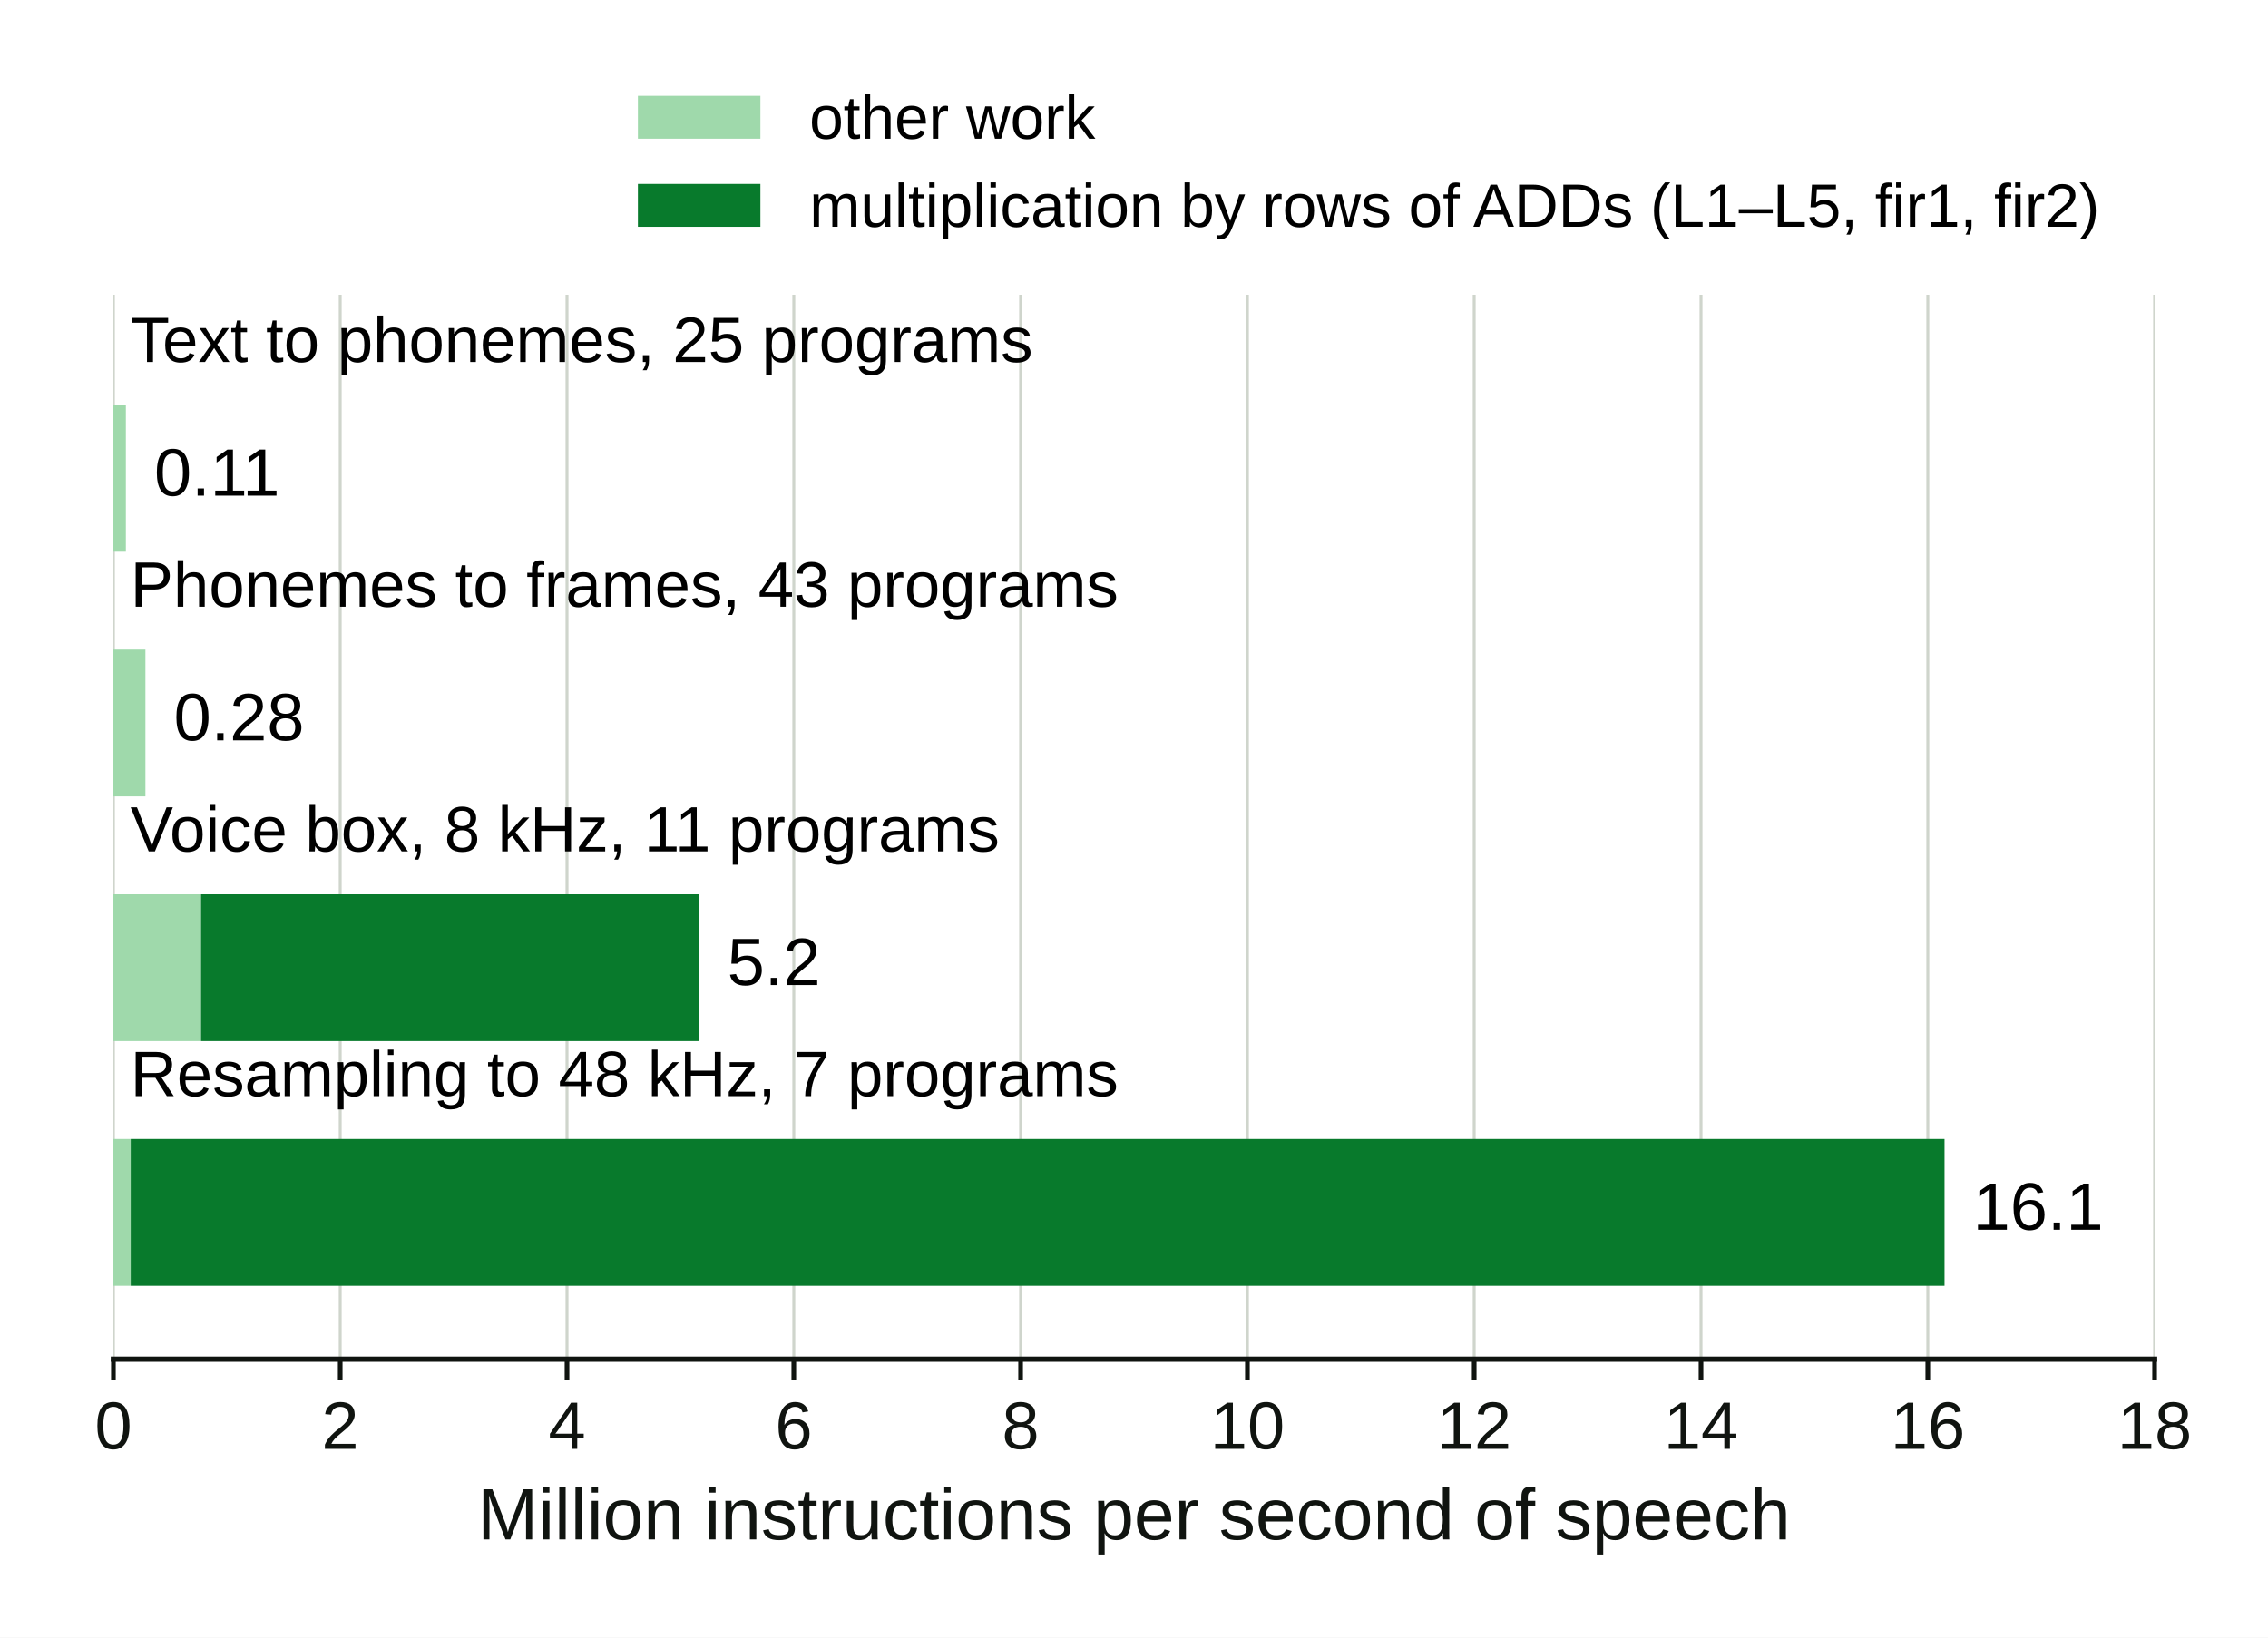
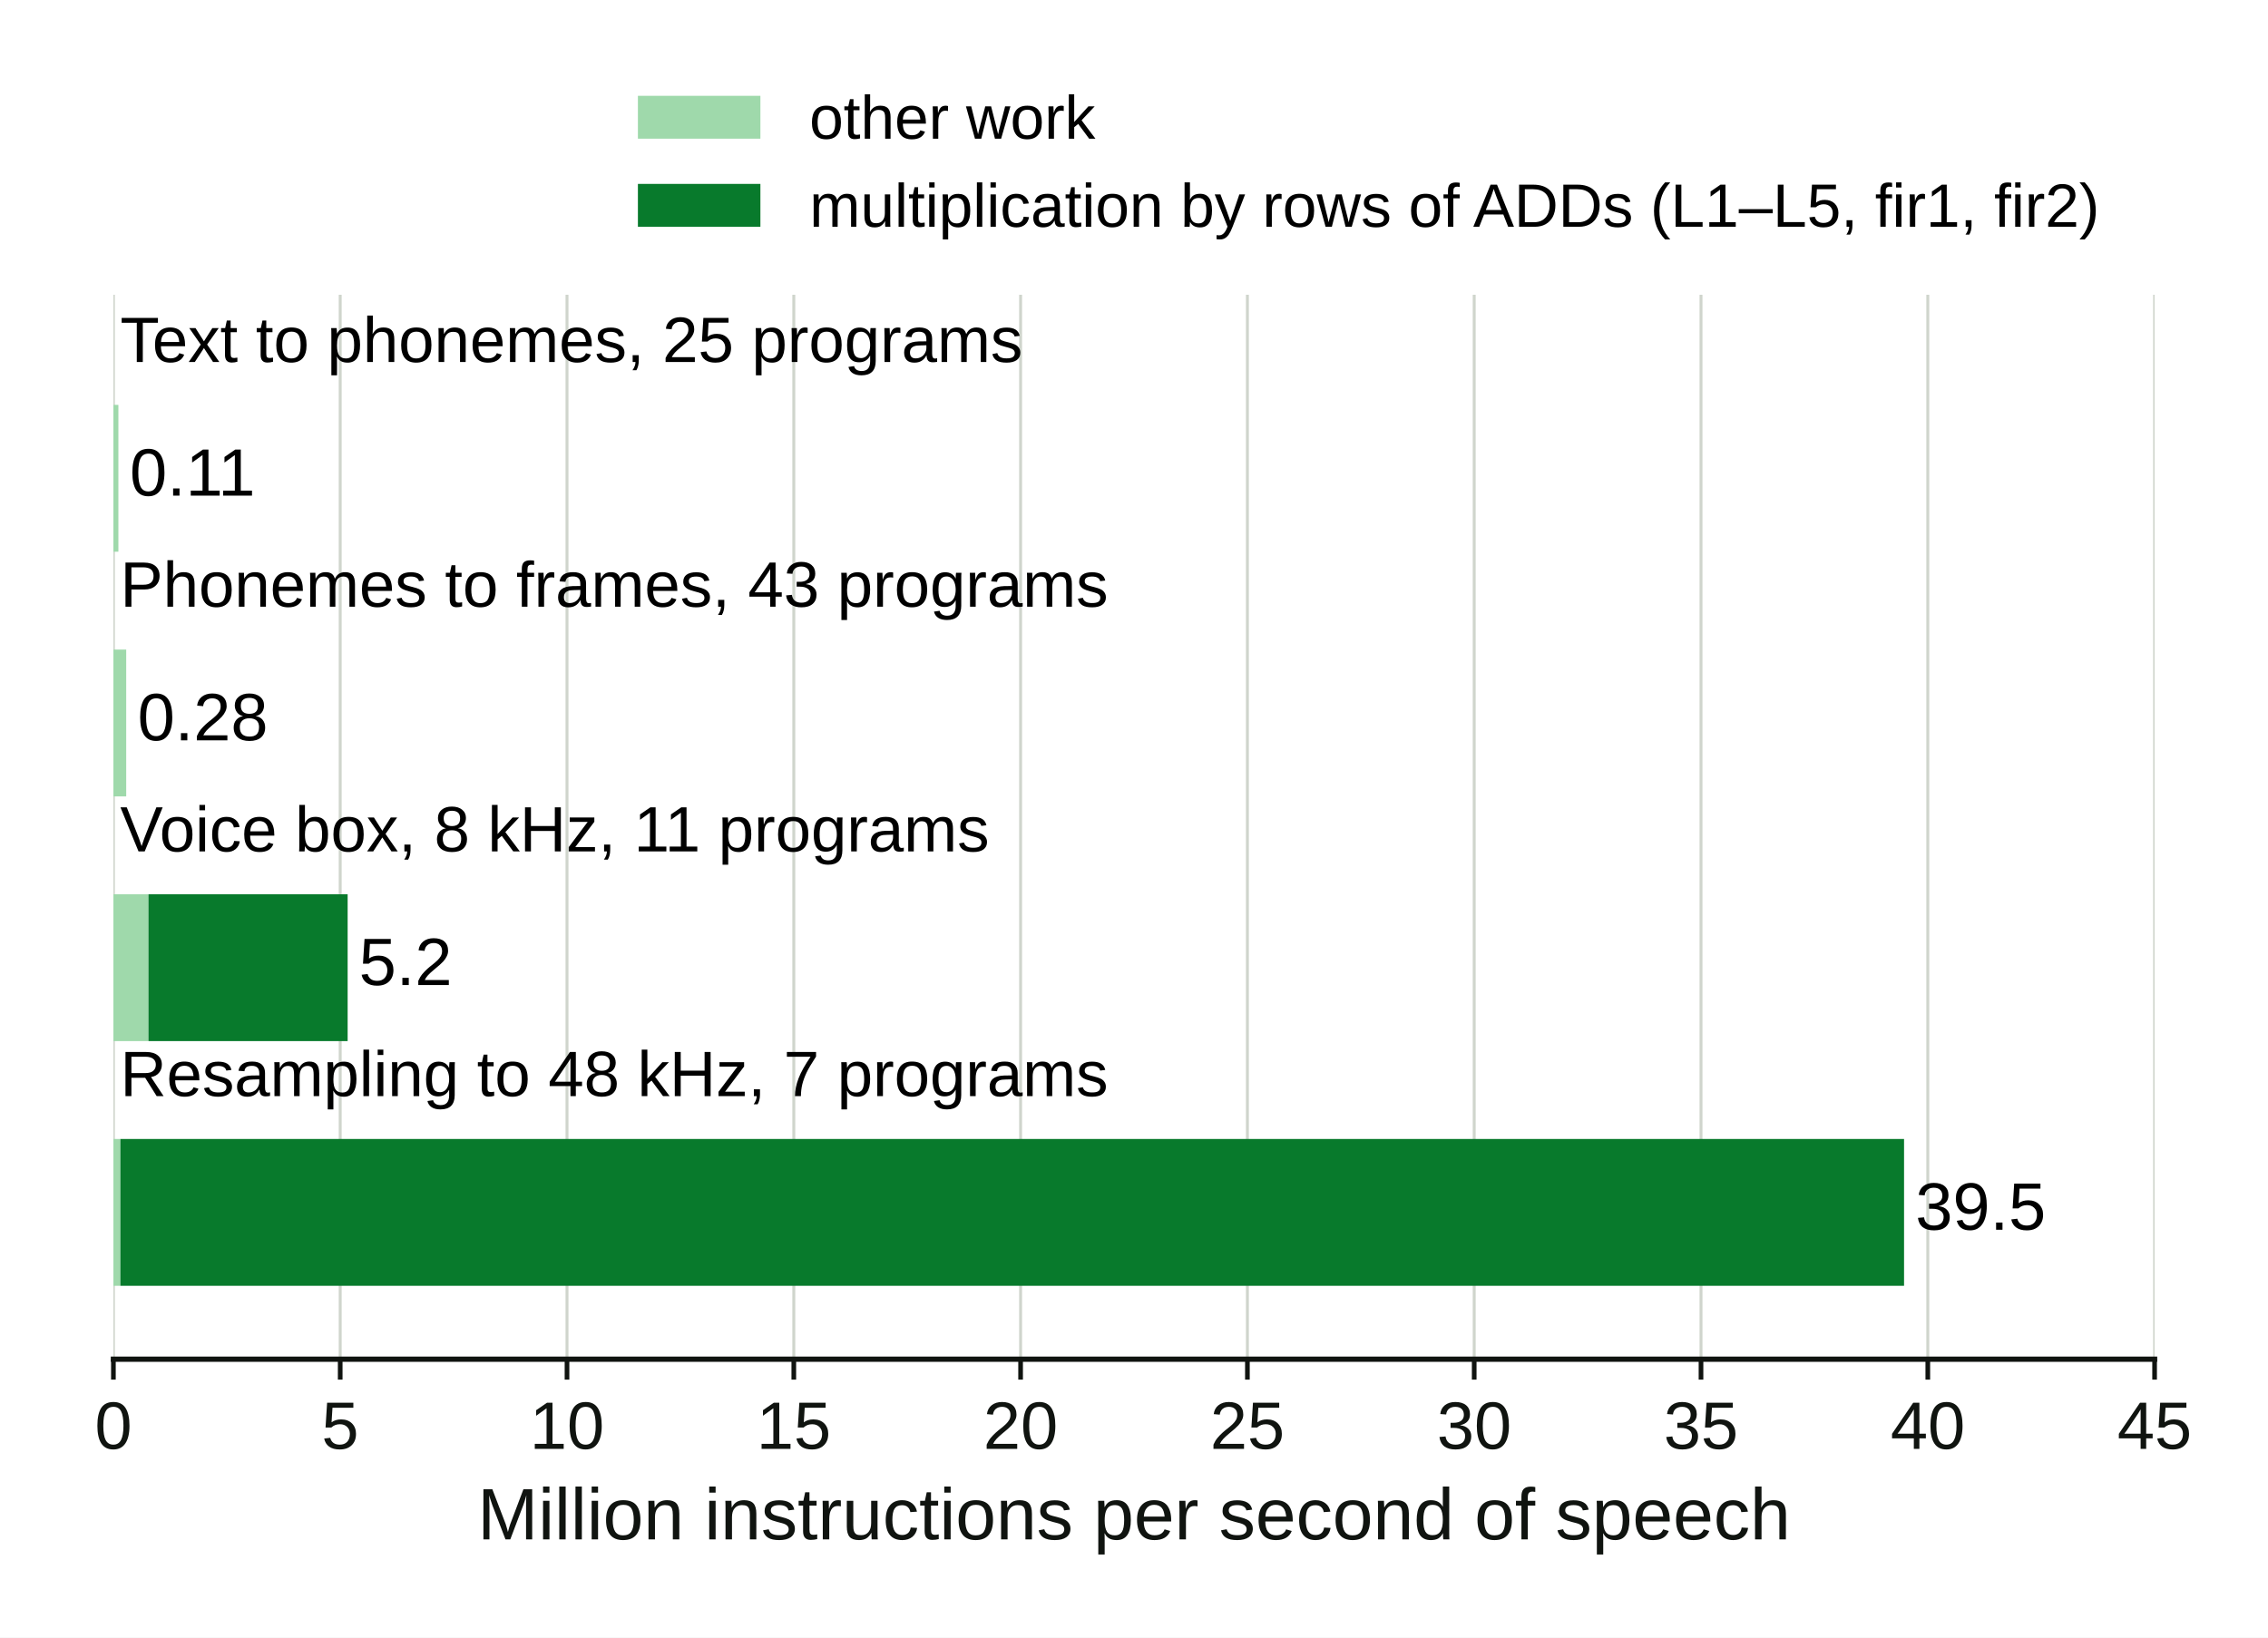
<svg xmlns="http://www.w3.org/2000/svg" xmlns:xlink="http://www.w3.org/1999/xlink" width="388.8pt" height="280.8pt" viewBox="0 0 388.8 280.8" version="1.1">
  <defs>
    <style type="text/css">*{stroke-linejoin: round; stroke-linecap: butt}</style>
  </defs>
  <g id="figure_1">
    <g id="patch_1">
      <path d="M 0 280.8  L 388.8 280.8  L 388.8 0  L 0 0  z " style="fill: #ffffff" />
    </g>
    <g id="axes_1">
      <g id="patch_2">
        <path d="M 19.44 233.064  L 369.36 233.064  L 369.36 50.544  L 19.44 50.544  z " style="fill: #ffffff" />
      </g>
      <g id="matplotlib.axis_1">
        <g id="xtick_1">
          <g id="line2d_1">
            <path d="M 19.44 233.064  L 19.44 50.544  " clip-path="url(#p978b8a4b38)" style="fill: none; stroke: #cfd5cc; stroke-width: 0.5; stroke-linecap: square" />
          </g>
          <g id="line2d_2">
            <defs>
              <path id="m2fa22db0a1" d="M 0 0  L 0 3.5  " style="stroke: #101410; stroke-width: 0.8" />
            </defs>
            <g>
              <use xlink:href="#m2fa22db0a1" x="19.44" y="233.064" style="fill: #101410; stroke: #101410; stroke-width: 0.8" />
            </g>
          </g>
          <g id="text_1">
            <text style="font-size: 11.5px; font-family:Arial, 'Helvetica Neue', Helvetica, sans-serif, 'Helvetica', 'DejaVu Sans', sans-serif; text-anchor: middle; fill: #101410" x="19.44" y="248.436" transform="rotate(-0 19.44 248.4363)">0</text>
          </g>
        </g>
        <g id="xtick_2">
          <g id="line2d_3">
            <path d="M 58.32 233.064  L 58.32 50.544  " clip-path="url(#p978b8a4b38)" style="fill: none; stroke: #cfd5cc; stroke-width: 0.5; stroke-linecap: square" />
          </g>
          <g id="line2d_4">
            <g>
              <use xlink:href="#m2fa22db0a1" x="58.32" y="233.064" style="fill: #101410; stroke: #101410; stroke-width: 0.8" />
            </g>
          </g>
          <g id="text_2">
-             <text style="font-size: 11.5px; font-family:Arial, 'Helvetica Neue', Helvetica, sans-serif, 'Helvetica', 'DejaVu Sans', sans-serif; text-anchor: middle; fill: #101410" x="58.32" y="248.436" transform="rotate(-0 58.32 248.4363)">2</text>
+             <text style="font-size: 11.5px; font-family:Arial, 'Helvetica Neue', Helvetica, sans-serif, 'Helvetica', 'DejaVu Sans', sans-serif; text-anchor: middle; fill: #101410" x="58.32" y="248.436" transform="rotate(-0 58.32 248.4363)">5</text>
          </g>
        </g>
        <g id="xtick_3">
          <g id="line2d_5">
            <path d="M 97.2 233.064  L 97.2 50.544  " clip-path="url(#p978b8a4b38)" style="fill: none; stroke: #cfd5cc; stroke-width: 0.5; stroke-linecap: square" />
          </g>
          <g id="line2d_6">
            <g>
              <use xlink:href="#m2fa22db0a1" x="97.2" y="233.064" style="fill: #101410; stroke: #101410; stroke-width: 0.8" />
            </g>
          </g>
          <g id="text_3">
-             <text style="font-size: 11.5px; font-family:Arial, 'Helvetica Neue', Helvetica, sans-serif, 'Helvetica', 'DejaVu Sans', sans-serif; text-anchor: middle; fill: #101410" x="97.2" y="248.436" transform="rotate(-0 97.2 248.4363)">4</text>
+             <text style="font-size: 11.5px; font-family:Arial, 'Helvetica Neue', Helvetica, sans-serif, 'Helvetica', 'DejaVu Sans', sans-serif; text-anchor: middle; fill: #101410" x="97.2" y="248.436" transform="rotate(-0 97.2 248.4363)">10</text>
          </g>
        </g>
        <g id="xtick_4">
          <g id="line2d_7">
            <path d="M 136.08 233.064  L 136.08 50.544  " clip-path="url(#p978b8a4b38)" style="fill: none; stroke: #cfd5cc; stroke-width: 0.5; stroke-linecap: square" />
          </g>
          <g id="line2d_8">
            <g>
              <use xlink:href="#m2fa22db0a1" x="136.08" y="233.064" style="fill: #101410; stroke: #101410; stroke-width: 0.8" />
            </g>
          </g>
          <g id="text_4">
-             <text style="font-size: 11.5px; font-family:Arial, 'Helvetica Neue', Helvetica, sans-serif, 'Helvetica', 'DejaVu Sans', sans-serif; text-anchor: middle; fill: #101410" x="136.08" y="248.436" transform="rotate(-0 136.08 248.4363)">6</text>
+             <text style="font-size: 11.5px; font-family:Arial, 'Helvetica Neue', Helvetica, sans-serif, 'Helvetica', 'DejaVu Sans', sans-serif; text-anchor: middle; fill: #101410" x="136.08" y="248.436" transform="rotate(-0 136.08 248.4363)">15</text>
          </g>
        </g>
        <g id="xtick_5">
          <g id="line2d_9">
            <path d="M 174.96 233.064  L 174.96 50.544  " clip-path="url(#p978b8a4b38)" style="fill: none; stroke: #cfd5cc; stroke-width: 0.5; stroke-linecap: square" />
          </g>
          <g id="line2d_10">
            <g>
              <use xlink:href="#m2fa22db0a1" x="174.96" y="233.064" style="fill: #101410; stroke: #101410; stroke-width: 0.8" />
            </g>
          </g>
          <g id="text_5">
-             <text style="font-size: 11.5px; font-family:Arial, 'Helvetica Neue', Helvetica, sans-serif, 'Helvetica', 'DejaVu Sans', sans-serif; text-anchor: middle; fill: #101410" x="174.96" y="248.436" transform="rotate(-0 174.96 248.4363)">8</text>
+             <text style="font-size: 11.5px; font-family:Arial, 'Helvetica Neue', Helvetica, sans-serif, 'Helvetica', 'DejaVu Sans', sans-serif; text-anchor: middle; fill: #101410" x="174.96" y="248.436" transform="rotate(-0 174.96 248.4363)">20</text>
          </g>
        </g>
        <g id="xtick_6">
          <g id="line2d_11">
            <path d="M 213.84 233.064  L 213.84 50.544  " clip-path="url(#p978b8a4b38)" style="fill: none; stroke: #cfd5cc; stroke-width: 0.5; stroke-linecap: square" />
          </g>
          <g id="line2d_12">
            <g>
              <use xlink:href="#m2fa22db0a1" x="213.84" y="233.064" style="fill: #101410; stroke: #101410; stroke-width: 0.8" />
            </g>
          </g>
          <g id="text_6">
-             <text style="font-size: 11.5px; font-family:Arial, 'Helvetica Neue', Helvetica, sans-serif, 'Helvetica', 'DejaVu Sans', sans-serif; text-anchor: middle; fill: #101410" x="213.84" y="248.436" transform="rotate(-0 213.84 248.4363)">10</text>
+             <text style="font-size: 11.5px; font-family:Arial, 'Helvetica Neue', Helvetica, sans-serif, 'Helvetica', 'DejaVu Sans', sans-serif; text-anchor: middle; fill: #101410" x="213.84" y="248.436" transform="rotate(-0 213.84 248.4363)">25</text>
          </g>
        </g>
        <g id="xtick_7">
          <g id="line2d_13">
            <path d="M 252.72 233.064  L 252.72 50.544  " clip-path="url(#p978b8a4b38)" style="fill: none; stroke: #cfd5cc; stroke-width: 0.5; stroke-linecap: square" />
          </g>
          <g id="line2d_14">
            <g>
              <use xlink:href="#m2fa22db0a1" x="252.72" y="233.064" style="fill: #101410; stroke: #101410; stroke-width: 0.8" />
            </g>
          </g>
          <g id="text_7">
-             <text style="font-size: 11.5px; font-family:Arial, 'Helvetica Neue', Helvetica, sans-serif, 'Helvetica', 'DejaVu Sans', sans-serif; text-anchor: middle; fill: #101410" x="252.72" y="248.436" transform="rotate(-0 252.72 248.4363)">12</text>
+             <text style="font-size: 11.5px; font-family:Arial, 'Helvetica Neue', Helvetica, sans-serif, 'Helvetica', 'DejaVu Sans', sans-serif; text-anchor: middle; fill: #101410" x="252.72" y="248.436" transform="rotate(-0 252.72 248.4363)">30</text>
          </g>
        </g>
        <g id="xtick_8">
          <g id="line2d_15">
            <path d="M 291.6 233.064  L 291.6 50.544  " clip-path="url(#p978b8a4b38)" style="fill: none; stroke: #cfd5cc; stroke-width: 0.5; stroke-linecap: square" />
          </g>
          <g id="line2d_16">
            <g>
              <use xlink:href="#m2fa22db0a1" x="291.6" y="233.064" style="fill: #101410; stroke: #101410; stroke-width: 0.8" />
            </g>
          </g>
          <g id="text_8">
-             <text style="font-size: 11.5px; font-family:Arial, 'Helvetica Neue', Helvetica, sans-serif, 'Helvetica', 'DejaVu Sans', sans-serif; text-anchor: middle; fill: #101410" x="291.6" y="248.436" transform="rotate(-0 291.6 248.4363)">14</text>
+             <text style="font-size: 11.5px; font-family:Arial, 'Helvetica Neue', Helvetica, sans-serif, 'Helvetica', 'DejaVu Sans', sans-serif; text-anchor: middle; fill: #101410" x="291.6" y="248.436" transform="rotate(-0 291.6 248.4363)">35</text>
          </g>
        </g>
        <g id="xtick_9">
          <g id="line2d_17">
            <path d="M 330.48 233.064  L 330.48 50.544  " clip-path="url(#p978b8a4b38)" style="fill: none; stroke: #cfd5cc; stroke-width: 0.5; stroke-linecap: square" />
          </g>
          <g id="line2d_18">
            <g>
              <use xlink:href="#m2fa22db0a1" x="330.48" y="233.064" style="fill: #101410; stroke: #101410; stroke-width: 0.8" />
            </g>
          </g>
          <g id="text_9">
-             <text style="font-size: 11.5px; font-family:Arial, 'Helvetica Neue', Helvetica, sans-serif, 'Helvetica', 'DejaVu Sans', sans-serif; text-anchor: middle; fill: #101410" x="330.48" y="248.436" transform="rotate(-0 330.48 248.4363)">16</text>
+             <text style="font-size: 11.5px; font-family:Arial, 'Helvetica Neue', Helvetica, sans-serif, 'Helvetica', 'DejaVu Sans', sans-serif; text-anchor: middle; fill: #101410" x="330.48" y="248.436" transform="rotate(-0 330.48 248.4363)">40</text>
          </g>
        </g>
        <g id="xtick_10">
          <g id="line2d_19">
            <path d="M 369.36 233.064  L 369.36 50.544  " clip-path="url(#p978b8a4b38)" style="fill: none; stroke: #cfd5cc; stroke-width: 0.5; stroke-linecap: square" />
          </g>
          <g id="line2d_20">
            <g>
              <use xlink:href="#m2fa22db0a1" x="369.36" y="233.064" style="fill: #101410; stroke: #101410; stroke-width: 0.8" />
            </g>
          </g>
          <g id="text_10">
-             <text style="font-size: 11.5px; font-family:Arial, 'Helvetica Neue', Helvetica, sans-serif, 'Helvetica', 'DejaVu Sans', sans-serif; text-anchor: middle; fill: #101410" x="369.36" y="248.436" transform="rotate(-0 369.36 248.4363)">18</text>
+             <text style="font-size: 11.5px; font-family:Arial, 'Helvetica Neue', Helvetica, sans-serif, 'Helvetica', 'DejaVu Sans', sans-serif; text-anchor: middle; fill: #101410" x="369.36" y="248.436" transform="rotate(-0 369.36 248.4363)">45</text>
          </g>
        </g>
        <g id="text_11">
          <text style="font-size: 12.5px; font-family:Arial, 'Helvetica Neue', Helvetica, sans-serif, 'Helvetica', 'DejaVu Sans', sans-serif; text-anchor: middle; fill: #101410" x="194.4" y="263.957" transform="rotate(-0 194.4 263.9568)">Million instructions per second of speech</text>
        </g>
      </g>
      <g id="matplotlib.axis_2" />
      <g id="patch_3">
-         <path d="M 19.44 69.425  L 21.578 69.425  L 21.578 94.601  L 19.44 94.601  z " clip-path="url(#p978b8a4b38)" style="fill: #9fd9ab" />
+         <path d="M 19.44 69.425  L 20.295 69.425  L 20.295 94.601  L 19.44 94.601  z " clip-path="url(#p978b8a4b38)" style="fill: #9fd9ab" />
      </g>
      <g id="patch_4">
-         <path d="M 19.44 111.384  L 24.93 111.384  L 24.93 136.559  L 19.44 136.559  z " clip-path="url(#p978b8a4b38)" style="fill: #9fd9ab" />
+         <path d="M 19.44 111.384  L 21.636 111.384  L 21.636 136.559  L 19.44 136.559  z " clip-path="url(#p978b8a4b38)" style="fill: #9fd9ab" />
      </g>
      <g id="patch_5">
-         <path d="M 19.44 153.343  L 34.462 153.343  L 34.462 178.518  L 19.44 178.518  z " clip-path="url(#p978b8a4b38)" style="fill: #9fd9ab" />
+         <path d="M 19.44 153.343  L 25.449 153.343  L 25.449 178.518  L 19.44 178.518  z " clip-path="url(#p978b8a4b38)" style="fill: #9fd9ab" />
      </g>
      <g id="patch_6">
-         <path d="M 19.44 195.301  L 22.409 195.301  L 22.409 220.476  L 19.44 220.476  z " clip-path="url(#p978b8a4b38)" style="fill: #9fd9ab" />
+         <path d="M 19.44 195.301  L 20.636 195.301  L 20.636 220.476  L 19.44 220.476  z " clip-path="url(#p978b8a4b38)" style="fill: #9fd9ab" />
      </g>
      <g id="patch_7">
-         <path d="M 21.578 69.425  L 21.578 69.425  L 21.578 94.601  L 21.578 94.601  z " clip-path="url(#p978b8a4b38)" style="fill: #087a2c" />
+         <path d="M 20.295 69.425  L 20.295 69.425  L 20.295 94.601  L 20.295 94.601  z " clip-path="url(#p978b8a4b38)" style="fill: #087a2c" />
      </g>
      <g id="patch_8">
-         <path d="M 24.93 111.384  L 24.93 111.384  L 24.93 136.559  L 24.93 136.559  z " clip-path="url(#p978b8a4b38)" style="fill: #087a2c" />
+         <path d="M 21.636 111.384  L 21.636 111.384  L 21.636 136.559  L 21.636 136.559  z " clip-path="url(#p978b8a4b38)" style="fill: #087a2c" />
      </g>
      <g id="patch_9">
-         <path d="M 34.462 153.343  L 119.829 153.343  L 119.829 178.518  L 34.462 178.518  z " clip-path="url(#p978b8a4b38)" style="fill: #087a2c" />
+         <path d="M 25.449 153.343  L 59.596 153.343  L 59.596 178.518  L 25.449 178.518  z " clip-path="url(#p978b8a4b38)" style="fill: #087a2c" />
      </g>
      <g id="patch_10">
-         <path d="M 22.409 195.301  L 333.347 195.301  L 333.347 220.476  L 22.409 220.476  z " clip-path="url(#p978b8a4b38)" style="fill: #087a2c" />
+         <path d="M 20.636 195.301  L 326.409 195.301  L 326.409 220.476  L 20.636 220.476  z " clip-path="url(#p978b8a4b38)" style="fill: #087a2c" />
      </g>
      <g id="patch_11">
        <path d="M 19.44 233.064  L 369.36 233.064  " style="fill: none; stroke: #101410; stroke-width: 0.9; stroke-linejoin: miter; stroke-linecap: square" />
      </g>
      <g id="text_12">
-         <text style="font-size: 11.5px; font-family:Arial, 'Helvetica Neue', Helvetica, sans-serif, 'Helvetica', 'DejaVu Sans', sans-serif; text-anchor: start" x="26.438" y="84.989" transform="rotate(-0 26.43776 84.98904)">0.11</text>
+         <text style="font-size: 11.5px; font-family:Arial, 'Helvetica Neue', Helvetica, sans-serif, 'Helvetica', 'DejaVu Sans', sans-serif; text-anchor: start" x="22.239" y="84.989" transform="rotate(-0 22.2391 84.98904)">0.11</text>
      </g>
      <g id="text_13">
-         <text style="font-size: 11px; font-family:Arial, 'Helvetica Neue', Helvetica, sans-serif, 'Helvetica', 'DejaVu Sans', sans-serif; text-anchor: start" x="22.356" y="62.075" transform="rotate(-0 22.356 62.07519)">Text to phonemes, 25 programs</text>
+         <text style="font-size: 11px; font-family:Arial, 'Helvetica Neue', Helvetica, sans-serif, 'Helvetica', 'DejaVu Sans', sans-serif; text-anchor: start" x="20.606" y="62.075" transform="rotate(-0 20.6064 62.07519)">Text to phonemes, 25 programs</text>
      </g>
      <g id="text_14">
-         <text style="font-size: 11.5px; font-family:Arial, 'Helvetica Neue', Helvetica, sans-serif, 'Helvetica', 'DejaVu Sans', sans-serif; text-anchor: start" x="29.79" y="126.948" transform="rotate(-0 29.78991 126.9477)">0.28</text>
+         <text style="font-size: 11.5px; font-family:Arial, 'Helvetica Neue', Helvetica, sans-serif, 'Helvetica', 'DejaVu Sans', sans-serif; text-anchor: start" x="23.58" y="126.948" transform="rotate(-0 23.57996 126.9477)">0.28</text>
      </g>
      <g id="text_15">
-         <text style="font-size: 11px; font-family:Arial, 'Helvetica Neue', Helvetica, sans-serif, 'Helvetica', 'DejaVu Sans', sans-serif; text-anchor: start" x="22.356" y="104.034" transform="rotate(-0 22.356 104.0338)">Phonemes to frames, 43 programs</text>
+         <text style="font-size: 11px; font-family:Arial, 'Helvetica Neue', Helvetica, sans-serif, 'Helvetica', 'DejaVu Sans', sans-serif; text-anchor: start" x="20.606" y="104.034" transform="rotate(-0 20.6064 104.0338)">Phonemes to frames, 43 programs</text>
      </g>
      <g id="text_16">
-         <text style="font-size: 11.5px; font-family:Arial, 'Helvetica Neue', Helvetica, sans-serif, 'Helvetica', 'DejaVu Sans', sans-serif; text-anchor: start" x="124.689" y="168.906" transform="rotate(-0 124.6894 168.9063)">5.2</text>
+         <text style="font-size: 11.5px; font-family:Arial, 'Helvetica Neue', Helvetica, sans-serif, 'Helvetica', 'DejaVu Sans', sans-serif; text-anchor: start" x="61.54" y="168.906" transform="rotate(-0 61.53978 168.9063)">5.2</text>
      </g>
      <g id="text_17">
-         <text style="font-size: 11px; font-family:Arial, 'Helvetica Neue', Helvetica, sans-serif, 'Helvetica', 'DejaVu Sans', sans-serif; text-anchor: start" x="22.356" y="145.992" transform="rotate(-0 22.356 145.9924)">Voice box, 8 kHz, 11 programs</text>
+         <text style="font-size: 11px; font-family:Arial, 'Helvetica Neue', Helvetica, sans-serif, 'Helvetica', 'DejaVu Sans', sans-serif; text-anchor: start" x="20.606" y="145.992" transform="rotate(-0 20.6064 145.9924)">Voice box, 8 kHz, 11 programs</text>
      </g>
      <g id="text_18">
-         <text style="font-size: 11.5px; font-family:Arial, 'Helvetica Neue', Helvetica, sans-serif, 'Helvetica', 'DejaVu Sans', sans-serif; text-anchor: start" x="338.207" y="210.865" transform="rotate(-0 338.2066 210.8649)">16.1</text>
+         <text style="font-size: 11.5px; font-family:Arial, 'Helvetica Neue', Helvetica, sans-serif, 'Helvetica', 'DejaVu Sans', sans-serif; text-anchor: start" x="328.353" y="210.865" transform="rotate(-0 328.3526 210.8649)">39.5</text>
      </g>
      <g id="text_19">
-         <text style="font-size: 11px; font-family:Arial, 'Helvetica Neue', Helvetica, sans-serif, 'Helvetica', 'DejaVu Sans', sans-serif; text-anchor: start" x="22.356" y="187.951" transform="rotate(-0 22.356 187.9511)">Resampling to 48 kHz, 7 programs</text>
+         <text style="font-size: 11px; font-family:Arial, 'Helvetica Neue', Helvetica, sans-serif, 'Helvetica', 'DejaVu Sans', sans-serif; text-anchor: start" x="20.606" y="187.951" transform="rotate(-0 20.6064 187.9511)">Resampling to 48 kHz, 7 programs</text>
      </g>
      <g id="legend_1">
        <g id="patch_12">
          <path d="M 109.355 23.78  L 130.355 23.78  L 130.355 16.43  L 109.355 16.43  z " style="fill: #9fd9ab" />
        </g>
        <g id="text_20">
          <text style="font-size: 10.5px; font-family:Arial, 'Helvetica Neue', Helvetica, sans-serif, 'Helvetica', 'DejaVu Sans', sans-serif; text-anchor: start" x="138.755" y="23.78" transform="rotate(-0 138.7554 23.78007)">other work</text>
        </g>
        <g id="patch_13">
          <path d="M 109.355 38.884  L 130.355 38.884  L 130.355 31.534  L 109.355 31.534  z " style="fill: #087a2c" />
        </g>
        <g id="text_21">
          <text style="font-size: 10.5px; font-family:Arial, 'Helvetica Neue', Helvetica, sans-serif, 'Helvetica', 'DejaVu Sans', sans-serif; text-anchor: start" x="138.755" y="38.884" transform="rotate(-0 138.7554 38.88408)">multiplication by rows of ADDs (L1–L5, fir1, fir2)</text>
        </g>
      </g>
    </g>
  </g>
  <defs>
    <clipPath id="p978b8a4b38">
      <rect x="19.44" y="50.544" width="349.92" height="182.52" />
    </clipPath>
  </defs>
</svg>
